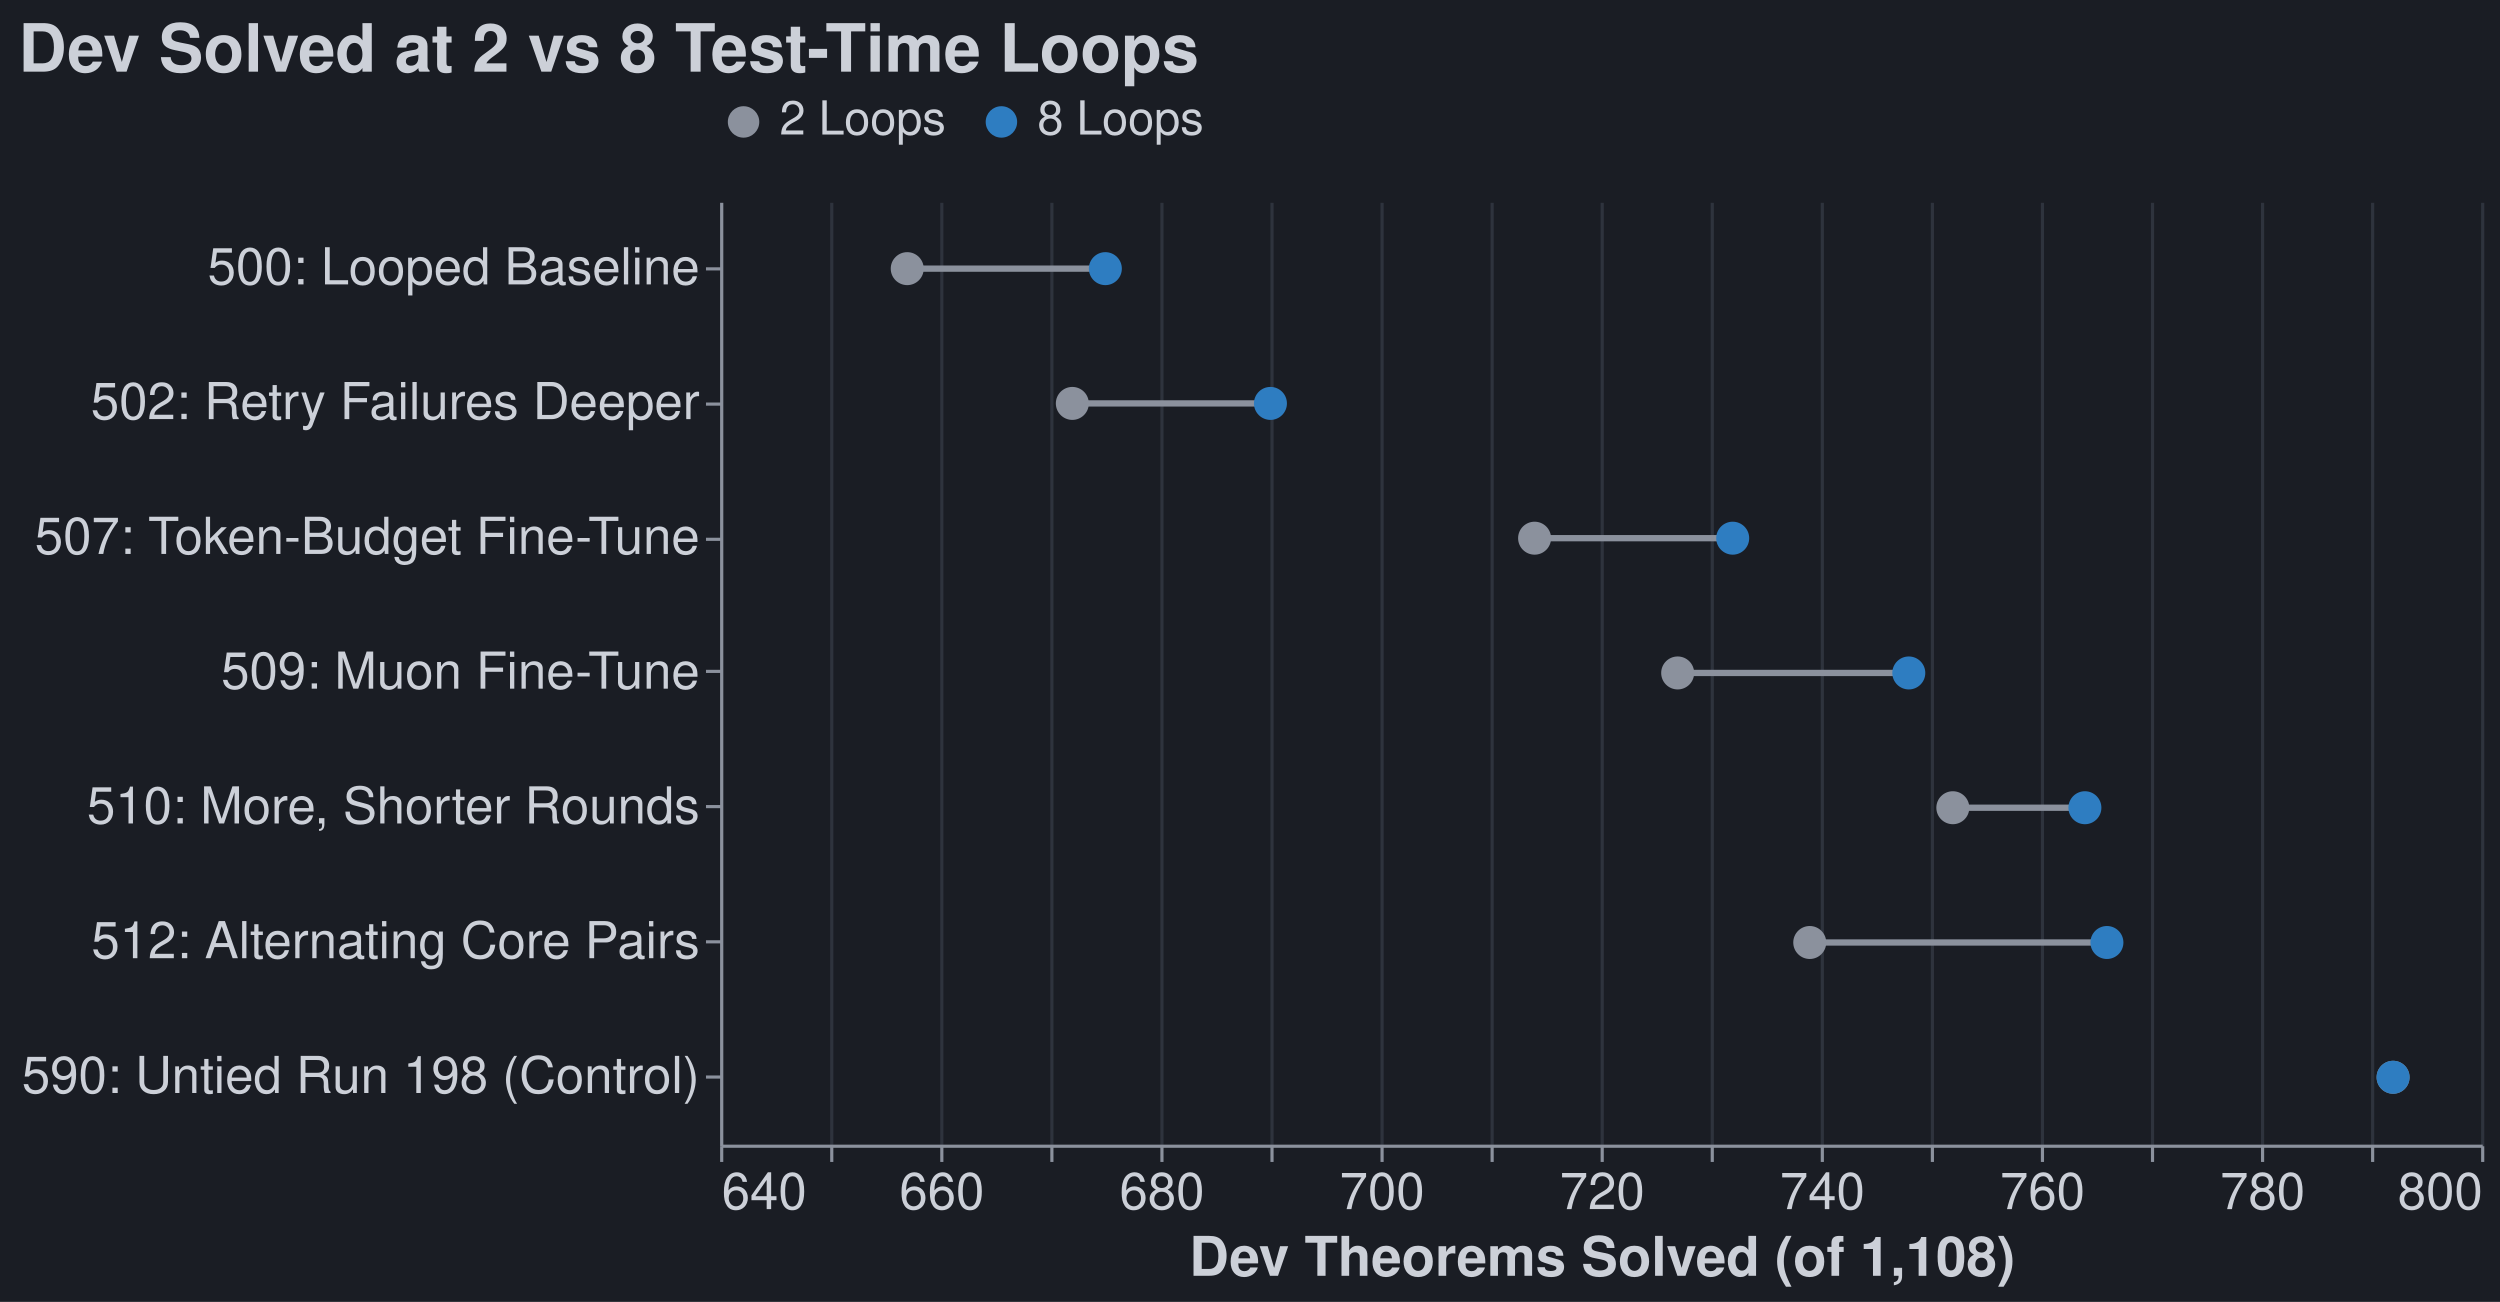
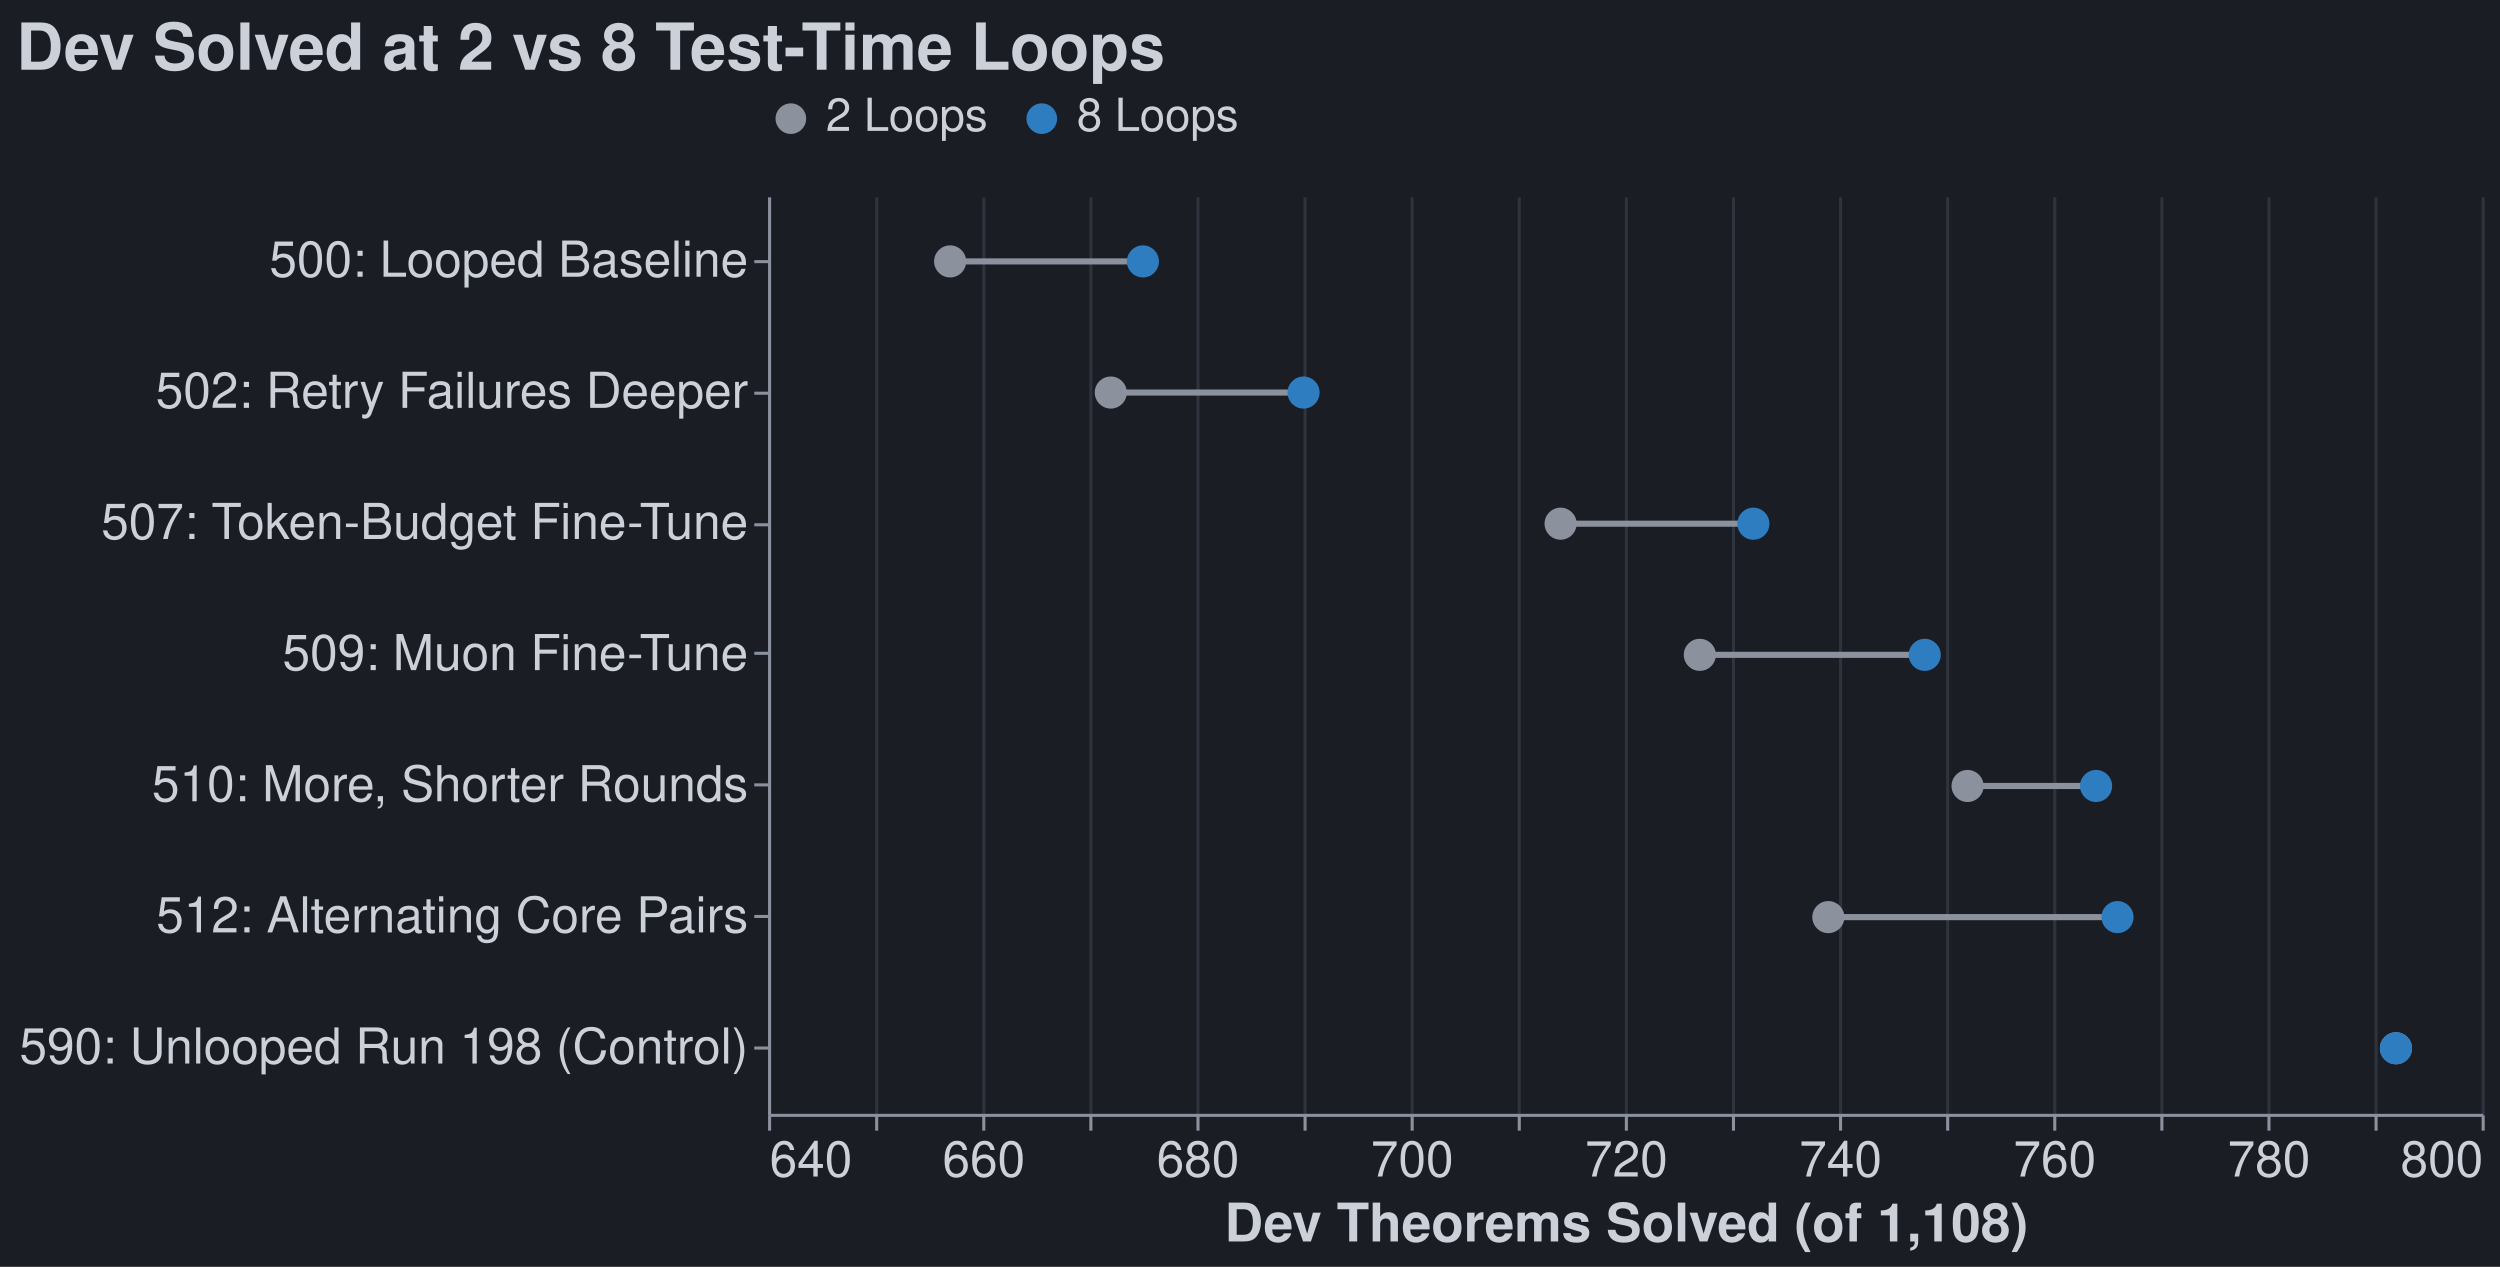
- <svg xmlns="http://www.w3.org/2000/svg" version="1.1" class="marks" width="795" height="414" viewBox="0 0 795 414">
-   <rect width="795" height="414" fill="#1a1d24" />
-   <g fill="none" stroke-miterlimit="10" transform="translate(229,64)">
+ <svg xmlns="http://www.w3.org/2000/svg" version="1.1" class="marks" width="817" height="414" viewBox="0 0 817 414">
+   <rect width="817" height="414" fill="#1a1d24" />
+   <g fill="none" stroke-miterlimit="10" transform="translate(251,64)">
    <g class="mark-group role-frame root" role="graphics-object" aria-roledescription="group mark container">
      <g transform="translate(0,0)">
        <path class="background" aria-hidden="true" d="M0,0h560v300h-560Z" />
        <g>
          <g class="mark-group role-axis" aria-hidden="true">
            <g transform="translate(0.5,300.5)">
              <path class="background" aria-hidden="true" d="M0,0h0v0h0Z" pointer-events="none" />
              <g>
                <g class="mark-rule role-axis-grid" pointer-events="none">
                  <line transform="translate(0,0)" x2="0" y2="-300" stroke="#2e333d" stroke-width="1" opacity="1" />
                  <line transform="translate(35,0)" x2="0" y2="-300" stroke="#2e333d" stroke-width="1" opacity="1" />
                  <line transform="translate(70,0)" x2="0" y2="-300" stroke="#2e333d" stroke-width="1" opacity="1" />
                  <line transform="translate(105,0)" x2="0" y2="-300" stroke="#2e333d" stroke-width="1" opacity="1" />
                  <line transform="translate(140,0)" x2="0" y2="-300" stroke="#2e333d" stroke-width="1" opacity="1" />
                  <line transform="translate(175,0)" x2="0" y2="-300" stroke="#2e333d" stroke-width="1" opacity="1" />
                  <line transform="translate(210,0)" x2="0" y2="-300" stroke="#2e333d" stroke-width="1" opacity="1" />
                  <line transform="translate(245,0)" x2="0" y2="-300" stroke="#2e333d" stroke-width="1" opacity="1" />
                  <line transform="translate(280,0)" x2="0" y2="-300" stroke="#2e333d" stroke-width="1" opacity="1" />
                  <line transform="translate(315,0)" x2="0" y2="-300" stroke="#2e333d" stroke-width="1" opacity="1" />
                  <line transform="translate(350,0)" x2="0" y2="-300" stroke="#2e333d" stroke-width="1" opacity="1" />
                  <line transform="translate(385,0)" x2="0" y2="-300" stroke="#2e333d" stroke-width="1" opacity="1" />
                  <line transform="translate(420,0)" x2="0" y2="-300" stroke="#2e333d" stroke-width="1" opacity="1" />
                  <line transform="translate(455,0)" x2="0" y2="-300" stroke="#2e333d" stroke-width="1" opacity="1" />
                  <line transform="translate(490,0)" x2="0" y2="-300" stroke="#2e333d" stroke-width="1" opacity="1" />
                  <line transform="translate(525,0)" x2="0" y2="-300" stroke="#2e333d" stroke-width="1" opacity="1" />
                  <line transform="translate(560,0)" x2="0" y2="-300" stroke="#2e333d" stroke-width="1" opacity="1" />
                </g>
              </g>
              <path class="foreground" aria-hidden="true" d="" pointer-events="none" display="none" />
            </g>
          </g>
          <g class="mark-group role-axis" role="graphics-symbol" aria-roledescription="axis" aria-label="X-axis titled 'Dev Theorems Solved (of 1,108)' for a linear scale with values from 640 to 800">
            <g transform="translate(0.5,300.5)">
              <path class="background" aria-hidden="true" d="M0,0h0v0h0Z" pointer-events="none" />
              <g>
                <g class="mark-rule role-axis-tick" pointer-events="none">
                  <line transform="translate(0,0)" x2="0" y2="5" stroke="#8b919d" stroke-width="1" opacity="1" />
                  <line transform="translate(35,0)" x2="0" y2="5" stroke="#8b919d" stroke-width="1" opacity="1" />
                  <line transform="translate(70,0)" x2="0" y2="5" stroke="#8b919d" stroke-width="1" opacity="1" />
                  <line transform="translate(105,0)" x2="0" y2="5" stroke="#8b919d" stroke-width="1" opacity="1" />
                  <line transform="translate(140,0)" x2="0" y2="5" stroke="#8b919d" stroke-width="1" opacity="1" />
                  <line transform="translate(175,0)" x2="0" y2="5" stroke="#8b919d" stroke-width="1" opacity="1" />
                  <line transform="translate(210,0)" x2="0" y2="5" stroke="#8b919d" stroke-width="1" opacity="1" />
                  <line transform="translate(245,0)" x2="0" y2="5" stroke="#8b919d" stroke-width="1" opacity="1" />
                  <line transform="translate(280,0)" x2="0" y2="5" stroke="#8b919d" stroke-width="1" opacity="1" />
                  <line transform="translate(315,0)" x2="0" y2="5" stroke="#8b919d" stroke-width="1" opacity="1" />
                  <line transform="translate(350,0)" x2="0" y2="5" stroke="#8b919d" stroke-width="1" opacity="1" />
                  <line transform="translate(385,0)" x2="0" y2="5" stroke="#8b919d" stroke-width="1" opacity="1" />
                  <line transform="translate(420,0)" x2="0" y2="5" stroke="#8b919d" stroke-width="1" opacity="1" />
                  <line transform="translate(455,0)" x2="0" y2="5" stroke="#8b919d" stroke-width="1" opacity="1" />
                  <line transform="translate(490,0)" x2="0" y2="5" stroke="#8b919d" stroke-width="1" opacity="1" />
                  <line transform="translate(525,0)" x2="0" y2="5" stroke="#8b919d" stroke-width="1" opacity="1" />
                  <line transform="translate(560,0)" x2="0" y2="5" stroke="#8b919d" stroke-width="1" opacity="1" />
                </g>
                <g class="mark-text role-axis-label" pointer-events="none">
                  <text text-anchor="start" transform="translate(0,20)" font-family="system-ui, -apple-system, Segoe UI, Helvetica, Arial, sans-serif" font-size="16.2px" fill="#ccd0d8" opacity="1">640</text>
                  <text text-anchor="middle" transform="translate(35,20)" font-family="system-ui, -apple-system, Segoe UI, Helvetica, Arial, sans-serif" font-size="16.2px" fill="#ccd0d8" opacity="0">650</text>
                  <text text-anchor="middle" transform="translate(70,20)" font-family="system-ui, -apple-system, Segoe UI, Helvetica, Arial, sans-serif" font-size="16.2px" fill="#ccd0d8" opacity="1">660</text>
                  <text text-anchor="middle" transform="translate(105,20)" font-family="system-ui, -apple-system, Segoe UI, Helvetica, Arial, sans-serif" font-size="16.2px" fill="#ccd0d8" opacity="0">670</text>
                  <text text-anchor="middle" transform="translate(140,20)" font-family="system-ui, -apple-system, Segoe UI, Helvetica, Arial, sans-serif" font-size="16.2px" fill="#ccd0d8" opacity="1">680</text>
                  <text text-anchor="middle" transform="translate(175,20)" font-family="system-ui, -apple-system, Segoe UI, Helvetica, Arial, sans-serif" font-size="16.2px" fill="#ccd0d8" opacity="0">690</text>
                  <text text-anchor="middle" transform="translate(210,20)" font-family="system-ui, -apple-system, Segoe UI, Helvetica, Arial, sans-serif" font-size="16.2px" fill="#ccd0d8" opacity="1">700</text>
                  <text text-anchor="middle" transform="translate(245,20)" font-family="system-ui, -apple-system, Segoe UI, Helvetica, Arial, sans-serif" font-size="16.2px" fill="#ccd0d8" opacity="0">710</text>
                  <text text-anchor="middle" transform="translate(280,20)" font-family="system-ui, -apple-system, Segoe UI, Helvetica, Arial, sans-serif" font-size="16.2px" fill="#ccd0d8" opacity="1">720</text>
                  <text text-anchor="middle" transform="translate(315,20)" font-family="system-ui, -apple-system, Segoe UI, Helvetica, Arial, sans-serif" font-size="16.2px" fill="#ccd0d8" opacity="0">730</text>
                  <text text-anchor="middle" transform="translate(350,20)" font-family="system-ui, -apple-system, Segoe UI, Helvetica, Arial, sans-serif" font-size="16.2px" fill="#ccd0d8" opacity="1">740</text>
                  <text text-anchor="middle" transform="translate(385,20)" font-family="system-ui, -apple-system, Segoe UI, Helvetica, Arial, sans-serif" font-size="16.2px" fill="#ccd0d8" opacity="0">750</text>
                  <text text-anchor="middle" transform="translate(420,20)" font-family="system-ui, -apple-system, Segoe UI, Helvetica, Arial, sans-serif" font-size="16.2px" fill="#ccd0d8" opacity="1">760</text>
                  <text text-anchor="middle" transform="translate(455,20)" font-family="system-ui, -apple-system, Segoe UI, Helvetica, Arial, sans-serif" font-size="16.2px" fill="#ccd0d8" opacity="0">770</text>
                  <text text-anchor="middle" transform="translate(490,20)" font-family="system-ui, -apple-system, Segoe UI, Helvetica, Arial, sans-serif" font-size="16.2px" fill="#ccd0d8" opacity="1">780</text>
                  <text text-anchor="middle" transform="translate(525,20)" font-family="system-ui, -apple-system, Segoe UI, Helvetica, Arial, sans-serif" font-size="16.2px" fill="#ccd0d8" opacity="0">790</text>
                  <text text-anchor="end" transform="translate(560,20)" font-family="system-ui, -apple-system, Segoe UI, Helvetica, Arial, sans-serif" font-size="16.2px" fill="#ccd0d8" opacity="1">800</text>
                </g>
                <g class="mark-rule role-axis-domain" pointer-events="none">
                  <line transform="translate(0,0)" x2="560" y2="0" stroke="#8b919d" stroke-width="1" opacity="1" />
                </g>
                <g class="mark-text role-axis-title" pointer-events="none">
                  <text text-anchor="middle" transform="translate(280,41.2)" font-family="system-ui, -apple-system, Segoe UI, Helvetica, Arial, sans-serif" font-size="17.4px" font-weight="bold" fill="#ccd0d8" opacity="1">Dev Theorems Solved (of 1,108)</text>
                </g>
              </g>
              <path class="foreground" aria-hidden="true" d="" pointer-events="none" display="none" />
            </g>
          </g>
-           <g class="mark-group role-axis" role="graphics-symbol" aria-roledescription="axis" aria-label="Y-axis for a discrete scale with 7 values: 500: Looped Baseline, 502: Retry Failures Deeper, 507: Token-Budget Fine-Tune, 509: Muon Fine-Tune, 510: More, Shorter Rounds, 512: Alternating Core Pairs, 590: Untied Run 198 (Control)">
+           <g class="mark-group role-axis" role="graphics-symbol" aria-roledescription="axis" aria-label="Y-axis for a discrete scale with 7 values: 500: Looped Baseline, 502: Retry Failures Deeper, 507: Token-Budget Fine-Tune, 509: Muon Fine-Tune, 510: More, Shorter Rounds, 512: Alternating Core Pairs, 590: Unlooped Run 198 (Control)">
            <g transform="translate(0.5,0.5)">
              <path class="background" aria-hidden="true" d="M0,0h0v0h0Z" pointer-events="none" />
              <g>
                <g class="mark-rule role-axis-tick" pointer-events="none">
                  <line transform="translate(0,21)" x2="-5" y2="0" stroke="#8b919d" stroke-width="1" opacity="1" />
                  <line transform="translate(0,64)" x2="-5" y2="0" stroke="#8b919d" stroke-width="1" opacity="1" />
                  <line transform="translate(0,107)" x2="-5" y2="0" stroke="#8b919d" stroke-width="1" opacity="1" />
                  <line transform="translate(0,149)" x2="-5" y2="0" stroke="#8b919d" stroke-width="1" opacity="1" />
                  <line transform="translate(0,192)" x2="-5" y2="0" stroke="#8b919d" stroke-width="1" opacity="1" />
                  <line transform="translate(0,235)" x2="-5" y2="0" stroke="#8b919d" stroke-width="1" opacity="1" />
                  <line transform="translate(0,278)" x2="-5" y2="0" stroke="#8b919d" stroke-width="1" opacity="1" />
                </g>
                <g class="mark-text role-axis-label" pointer-events="none">
                  <text text-anchor="end" transform="translate(-7,25.92857)" font-family="system-ui, -apple-system, Segoe UI, Helvetica, Arial, sans-serif" font-size="16.2px" fill="#ccd0d8" opacity="1">500: Looped Baseline</text>
                  <text text-anchor="end" transform="translate(-7,68.78571)" font-family="system-ui, -apple-system, Segoe UI, Helvetica, Arial, sans-serif" font-size="16.2px" fill="#ccd0d8" opacity="1">502: Retry Failures Deeper</text>
                  <text text-anchor="end" transform="translate(-7,111.6429)" font-family="system-ui, -apple-system, Segoe UI, Helvetica, Arial, sans-serif" font-size="16.2px" fill="#ccd0d8" opacity="1">507: Token-Budget Fine-Tune</text>
                  <text text-anchor="end" transform="translate(-7,154.5)" font-family="system-ui, -apple-system, Segoe UI, Helvetica, Arial, sans-serif" font-size="16.2px" fill="#ccd0d8" opacity="1">509: Muon Fine-Tune</text>
                  <text text-anchor="end" transform="translate(-7,197.3571)" font-family="system-ui, -apple-system, Segoe UI, Helvetica, Arial, sans-serif" font-size="16.2px" fill="#ccd0d8" opacity="1">510: More, Shorter Rounds</text>
                  <text text-anchor="end" transform="translate(-7,240.2143)" font-family="system-ui, -apple-system, Segoe UI, Helvetica, Arial, sans-serif" font-size="16.2px" fill="#ccd0d8" opacity="1">512: Alternating Core Pairs</text>
-                   <text text-anchor="end" transform="translate(-7,283.0714)" font-family="system-ui, -apple-system, Segoe UI, Helvetica, Arial, sans-serif" font-size="16.2px" fill="#ccd0d8" opacity="1">590: Untied Run 198 (Control)</text>
+                   <text text-anchor="end" transform="translate(-7,283.0714)" font-family="system-ui, -apple-system, Segoe UI, Helvetica, Arial, sans-serif" font-size="16.2px" fill="#ccd0d8" opacity="1">590: Unlooped Run 198 (Control)</text>
                </g>
                <g class="mark-rule role-axis-domain" pointer-events="none">
                  <line transform="translate(0,0)" x2="0" y2="300" stroke="#8b919d" stroke-width="1" opacity="1" />
                </g>
              </g>
              <path class="foreground" aria-hidden="true" d="" pointer-events="none" display="none" />
            </g>
          </g>
          <g class="mark-rule role-mark layer_0_marks" role="graphics-object" aria-roledescription="rule mark container">
            <line aria-label="Dev Theorems Solved (of 1,108): 657; label: 500: Looped Baseline; loops8: 675" role="graphics-symbol" aria-roledescription="rule mark" transform="translate(59.5,21.42857)" x2="63" y2="0" stroke="#8b919d" stroke-width="2" />
            <line aria-label="Dev Theorems Solved (of 1,108): 672; label: 502: Retry Failures Deeper; loops8: 690" role="graphics-symbol" aria-roledescription="rule mark" transform="translate(112,64.28571)" x2="63" y2="0" stroke="#8b919d" stroke-width="2" />
            <line aria-label="Dev Theorems Solved (of 1,108): 714; label: 507: Token-Budget Fine-Tune; loops8: 732" role="graphics-symbol" aria-roledescription="rule mark" transform="translate(259,107.1429)" x2="63" y2="0" stroke="#8b919d" stroke-width="2" />
            <line aria-label="Dev Theorems Solved (of 1,108): 727; label: 509: Muon Fine-Tune; loops8: 748" role="graphics-symbol" aria-roledescription="rule mark" transform="translate(304.5,150)" x2="73.5" y2="0" stroke="#8b919d" stroke-width="2" />
            <line aria-label="Dev Theorems Solved (of 1,108): 752; label: 510: More, Shorter Rounds; loops8: 764" role="graphics-symbol" aria-roledescription="rule mark" transform="translate(392,192.8571)" x2="42" y2="0" stroke="#8b919d" stroke-width="2" />
            <line aria-label="Dev Theorems Solved (of 1,108): 739; label: 512: Alternating Core Pairs; loops8: 766" role="graphics-symbol" aria-roledescription="rule mark" transform="translate(346.5,235.7143)" x2="94.5" y2="0" stroke="#8b919d" stroke-width="2" />
-             <line aria-label="Dev Theorems Solved (of 1,108): 792; label: 590: Untied Run 198 (Control); loops8: 792" role="graphics-symbol" aria-roledescription="rule mark" transform="translate(532,278.5714)" x2="0" y2="0" stroke="#8b919d" stroke-width="2" />
+             <line aria-label="Dev Theorems Solved (of 1,108): 792; label: 590: Unlooped Run 198 (Control); loops8: 792" role="graphics-symbol" aria-roledescription="rule mark" transform="translate(532,278.5714)" x2="0" y2="0" stroke="#8b919d" stroke-width="2" />
          </g>
          <g class="mark-symbol role-mark layer_1_marks" role="graphics-object" aria-roledescription="symbol mark container">
            <path aria-label="solved: 657; label: 500: Looped Baseline; loops: 2 Loops" role="graphics-symbol" aria-roledescription="point" transform="translate(59.5,21.42857)" d="M5.244,0A5.244,5.244,0,1,1,-5.244,0A5.244,5.244,0,1,1,5.244,0" fill="#8b919d" stroke-width="2" opacity="1" />
            <path aria-label="solved: 675; label: 500: Looped Baseline; loops: 8 Loops" role="graphics-symbol" aria-roledescription="point" transform="translate(122.5,21.42857)" d="M5.244,0A5.244,5.244,0,1,1,-5.244,0A5.244,5.244,0,1,1,5.244,0" fill="#2e7dc1" stroke-width="2" opacity="1" />
            <path aria-label="solved: 672; label: 502: Retry Failures Deeper; loops: 2 Loops" role="graphics-symbol" aria-roledescription="point" transform="translate(112,64.28571)" d="M5.244,0A5.244,5.244,0,1,1,-5.244,0A5.244,5.244,0,1,1,5.244,0" fill="#8b919d" stroke-width="2" opacity="1" />
            <path aria-label="solved: 690; label: 502: Retry Failures Deeper; loops: 8 Loops" role="graphics-symbol" aria-roledescription="point" transform="translate(175,64.28571)" d="M5.244,0A5.244,5.244,0,1,1,-5.244,0A5.244,5.244,0,1,1,5.244,0" fill="#2e7dc1" stroke-width="2" opacity="1" />
            <path aria-label="solved: 714; label: 507: Token-Budget Fine-Tune; loops: 2 Loops" role="graphics-symbol" aria-roledescription="point" transform="translate(259,107.1429)" d="M5.244,0A5.244,5.244,0,1,1,-5.244,0A5.244,5.244,0,1,1,5.244,0" fill="#8b919d" stroke-width="2" opacity="1" />
            <path aria-label="solved: 732; label: 507: Token-Budget Fine-Tune; loops: 8 Loops" role="graphics-symbol" aria-roledescription="point" transform="translate(322,107.1429)" d="M5.244,0A5.244,5.244,0,1,1,-5.244,0A5.244,5.244,0,1,1,5.244,0" fill="#2e7dc1" stroke-width="2" opacity="1" />
            <path aria-label="solved: 727; label: 509: Muon Fine-Tune; loops: 2 Loops" role="graphics-symbol" aria-roledescription="point" transform="translate(304.5,150)" d="M5.244,0A5.244,5.244,0,1,1,-5.244,0A5.244,5.244,0,1,1,5.244,0" fill="#8b919d" stroke-width="2" opacity="1" />
            <path aria-label="solved: 748; label: 509: Muon Fine-Tune; loops: 8 Loops" role="graphics-symbol" aria-roledescription="point" transform="translate(378,150)" d="M5.244,0A5.244,5.244,0,1,1,-5.244,0A5.244,5.244,0,1,1,5.244,0" fill="#2e7dc1" stroke-width="2" opacity="1" />
            <path aria-label="solved: 752; label: 510: More, Shorter Rounds; loops: 2 Loops" role="graphics-symbol" aria-roledescription="point" transform="translate(392,192.8571)" d="M5.244,0A5.244,5.244,0,1,1,-5.244,0A5.244,5.244,0,1,1,5.244,0" fill="#8b919d" stroke-width="2" opacity="1" />
            <path aria-label="solved: 764; label: 510: More, Shorter Rounds; loops: 8 Loops" role="graphics-symbol" aria-roledescription="point" transform="translate(434,192.8571)" d="M5.244,0A5.244,5.244,0,1,1,-5.244,0A5.244,5.244,0,1,1,5.244,0" fill="#2e7dc1" stroke-width="2" opacity="1" />
            <path aria-label="solved: 739; label: 512: Alternating Core Pairs; loops: 2 Loops" role="graphics-symbol" aria-roledescription="point" transform="translate(346.5,235.7143)" d="M5.244,0A5.244,5.244,0,1,1,-5.244,0A5.244,5.244,0,1,1,5.244,0" fill="#8b919d" stroke-width="2" opacity="1" />
            <path aria-label="solved: 766; label: 512: Alternating Core Pairs; loops: 8 Loops" role="graphics-symbol" aria-roledescription="point" transform="translate(441,235.7143)" d="M5.244,0A5.244,5.244,0,1,1,-5.244,0A5.244,5.244,0,1,1,5.244,0" fill="#2e7dc1" stroke-width="2" opacity="1" />
-             <path aria-label="solved: 792; label: 590: Untied Run 198 (Control); loops: 2 Loops" role="graphics-symbol" aria-roledescription="point" transform="translate(532,278.5714)" d="M5.244,0A5.244,5.244,0,1,1,-5.244,0A5.244,5.244,0,1,1,5.244,0" fill="#8b919d" stroke-width="2" opacity="1" />
-             <path aria-label="solved: 792; label: 590: Untied Run 198 (Control); loops: 8 Loops" role="graphics-symbol" aria-roledescription="point" transform="translate(532,278.5714)" d="M5.244,0A5.244,5.244,0,1,1,-5.244,0A5.244,5.244,0,1,1,5.244,0" fill="#2e7dc1" stroke-width="2" opacity="1" />
+             <path aria-label="solved: 792; label: 590: Unlooped Run 198 (Control); loops: 2 Loops" role="graphics-symbol" aria-roledescription="point" transform="translate(532,278.5714)" d="M5.244,0A5.244,5.244,0,1,1,-5.244,0A5.244,5.244,0,1,1,5.244,0" fill="#8b919d" stroke-width="2" opacity="1" />
+             <path aria-label="solved: 792; label: 590: Unlooped Run 198 (Control); loops: 8 Loops" role="graphics-symbol" aria-roledescription="point" transform="translate(532,278.5714)" d="M5.244,0A5.244,5.244,0,1,1,-5.244,0A5.244,5.244,0,1,1,5.244,0" fill="#2e7dc1" stroke-width="2" opacity="1" />
          </g>
          <g class="mark-group role-legend" role="graphics-symbol" aria-roledescription="legend" aria-label="Symbol legend for fill color with 2 values: 2 Loops, 8 Loops">
            <g transform="translate(0,-33)">
              <path class="background" aria-hidden="true" d="M0,0h154v15h-154Z" pointer-events="none" />
              <g>
                <g class="mark-group role-legend-entry">
                  <g transform="translate(0,0)">
                    <path class="background" aria-hidden="true" d="M0,0h0v0h0Z" pointer-events="none" />
                    <g>
                      <g class="mark-group role-scope" role="graphics-object" aria-roledescription="group mark container">
                        <g transform="translate(0,0.325)">
                          <path class="background" aria-hidden="true" d="M0,0h71.923v14.35h-71.923Z" pointer-events="none" opacity="1" />
                          <g>
                            <g class="mark-symbol role-legend-symbol" pointer-events="none">
                              <path transform="translate(7.45,7.45)" d="M5,0A5,5,0,1,1,-5,0A5,5,0,1,1,5,0" fill="#8b919d" stroke-width="1.5" opacity="1" />
                            </g>
                            <g class="mark-text role-legend-label" pointer-events="none">
                              <text text-anchor="start" transform="translate(18.9,11.45)" font-family="system-ui, -apple-system, Segoe UI, Helvetica, Arial, sans-serif" font-size="14.9px" fill="#ccd0d8" opacity="1">2 Loops</text>
                            </g>
                          </g>
                          <path class="foreground" aria-hidden="true" d="" pointer-events="none" display="none" />
                        </g>
                        <g transform="translate(82,0.325)">
                          <path class="background" aria-hidden="true" d="M0,0h71.923v14.35h-71.923Z" pointer-events="none" opacity="1" />
                          <g>
                            <g class="mark-symbol role-legend-symbol" pointer-events="none">
                              <path transform="translate(7.45,7.45)" d="M5,0A5,5,0,1,1,-5,0A5,5,0,1,1,5,0" fill="#2e7dc1" stroke-width="1.5" opacity="1" />
                            </g>
                            <g class="mark-text role-legend-label" pointer-events="none">
                              <text text-anchor="start" transform="translate(18.9,11.45)" font-family="system-ui, -apple-system, Segoe UI, Helvetica, Arial, sans-serif" font-size="14.9px" fill="#ccd0d8" opacity="1">8 Loops</text>
                            </g>
                          </g>
                          <path class="foreground" aria-hidden="true" d="" pointer-events="none" display="none" />
                        </g>
                      </g>
                    </g>
                    <path class="foreground" aria-hidden="true" d="" pointer-events="none" display="none" />
                  </g>
                </g>
              </g>
              <path class="foreground" aria-hidden="true" d="" pointer-events="none" display="none" />
            </g>
          </g>
          <g class="mark-group role-title">
-             <g transform="translate(-223.1213,-58.2)">
+             <g transform="translate(-245.6495,-58.2)">
              <path class="background" aria-hidden="true" d="M0,0h0v0h0Z" pointer-events="none" />
              <g>
                <g class="mark-text role-title-text" role="graphics-symbol" aria-roledescription="title" aria-label="Title text 'Dev Solved at 2 vs 8 Test-Time Loops'" pointer-events="none">
                  <text text-anchor="start" transform="translate(0,17)" font-family="system-ui, -apple-system, Segoe UI, Helvetica, Arial, sans-serif" font-size="21.2px" font-weight="bold" fill="#ccd0d8" opacity="1">Dev Solved at 2 vs 8 Test-Time Loops</text>
                </g>
              </g>
              <path class="foreground" aria-hidden="true" d="" pointer-events="none" display="none" />
            </g>
          </g>
        </g>
        <path class="foreground" aria-hidden="true" d="" display="none" />
      </g>
    </g>
  </g>
</svg>
